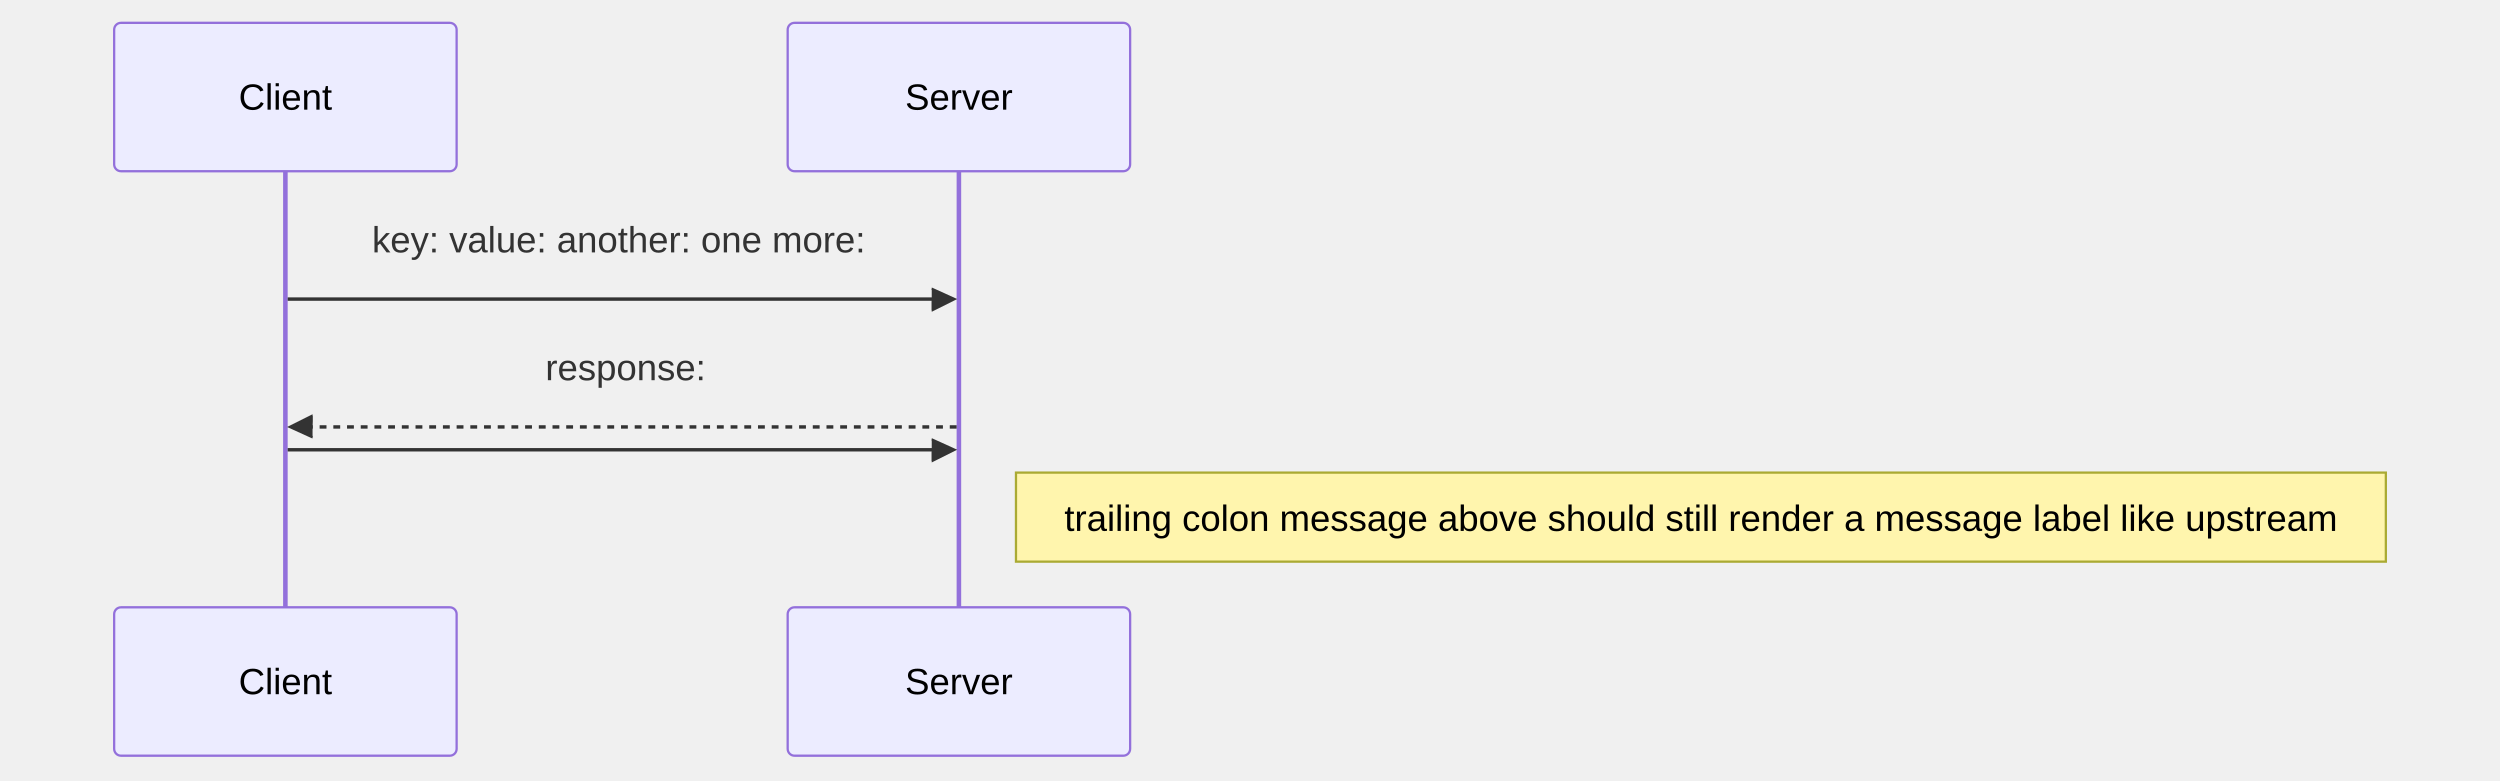
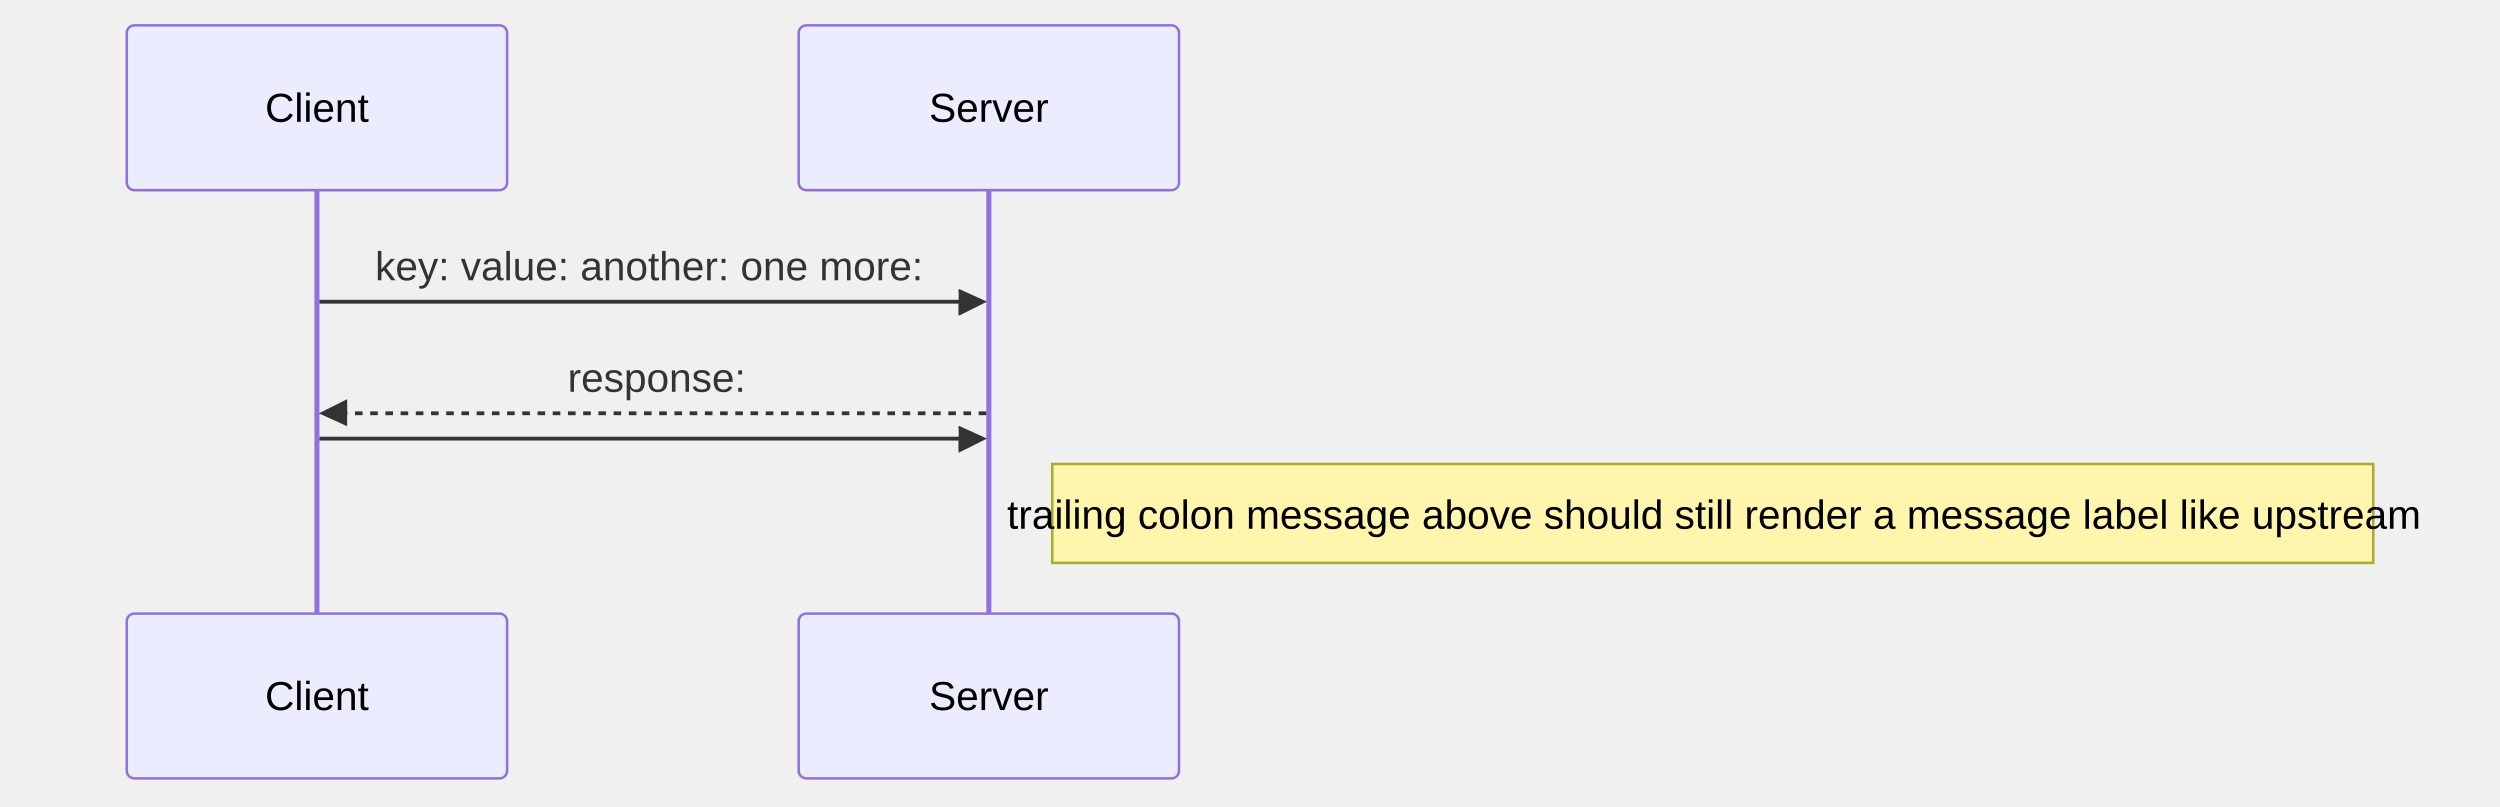
- <svg xmlns="http://www.w3.org/2000/svg" id="stress_message_text_with_colons_039" width="100%" style="max-width: 1095px; background-color: white;" viewBox="-50 -10 1095 342" role="graphics-document document" aria-roledescription="sequence">
+ <svg xmlns="http://www.w3.org/2000/svg" id="stress_message_text_with_colons_039" width="100%" style="max-width: 986px; background-color: white;" viewBox="-50 -10 986 318" role="graphics-document document" aria-roledescription="sequence">
  <g>
-     <rect x="295" y="256" fill="#eaeaea" stroke="#666" width="150" height="65" name="S" rx="3" ry="3" class="actor actor-bottom" />
-     <text x="370" y="288.5" dominant-baseline="central" alignment-baseline="central" class="actor actor-box" style="text-anchor: middle; font-size: 16px; font-weight: 400;">
-       <tspan x="370" dy="0">Server</tspan>
+     <rect x="265" y="232" fill="#eaeaea" stroke="#666" width="150" height="65" name="S" rx="3" ry="3" class="actor actor-bottom" />
+     <text x="340" y="264.5" dominant-baseline="central" alignment-baseline="central" class="actor actor-box" style="text-anchor: middle; font-size: 16px; font-weight: 400;">
+       <tspan x="340" dy="0">Server</tspan>
    </text>
  </g>
  <g>
-     <rect x="0" y="256" fill="#eaeaea" stroke="#666" width="150" height="65" name="C" rx="3" ry="3" class="actor actor-bottom" />
-     <text x="75" y="288.5" dominant-baseline="central" alignment-baseline="central" class="actor actor-box" style="text-anchor: middle; font-size: 16px; font-weight: 400;">
+     <rect x="0" y="232" fill="#eaeaea" stroke="#666" width="150" height="65" name="C" rx="3" ry="3" class="actor actor-bottom" />
+     <text x="75" y="264.5" dominant-baseline="central" alignment-baseline="central" class="actor actor-box" style="text-anchor: middle; font-size: 16px; font-weight: 400;">
      <tspan x="75" dy="0">Client</tspan>
    </text>
  </g>
  <g>
-     <line id="actor1" x1="370" y1="65" x2="370" y2="256" class="actor-line 200" stroke-width="0.5px" stroke="#999" name="S" data-et="life-line" data-id="S" />
+     <line id="actor1" x1="340" y1="65" x2="340" y2="232" class="actor-line 200" stroke-width="0.5px" stroke="#999" name="S" data-et="life-line" data-id="S" />
    <g id="root-1" data-et="participant" data-type="participant" data-id="S">
-       <rect x="295" y="0" fill="#eaeaea" stroke="#666" width="150" height="65" name="S" rx="3" ry="3" class="actor actor-top" />
-       <text x="370" y="32.5" dominant-baseline="central" alignment-baseline="central" class="actor actor-box" style="text-anchor: middle; font-size: 16px; font-weight: 400;">
-         <tspan x="370" dy="0">Server</tspan>
+       <rect x="265" y="0" fill="#eaeaea" stroke="#666" width="150" height="65" name="S" rx="3" ry="3" class="actor actor-top" />
+       <text x="340" y="32.5" dominant-baseline="central" alignment-baseline="central" class="actor actor-box" style="text-anchor: middle; font-size: 16px; font-weight: 400;">
+         <tspan x="340" dy="0">Server</tspan>
      </text>
    </g>
  </g>
  <g>
-     <line id="actor0" x1="75" y1="65" x2="75" y2="256" class="actor-line 200" stroke-width="0.5px" stroke="#999" name="C" data-et="life-line" data-id="C" />
+     <line id="actor0" x1="75" y1="65" x2="75" y2="232" class="actor-line 200" stroke-width="0.5px" stroke="#999" name="C" data-et="life-line" data-id="C" />
    <g id="root-0" data-et="participant" data-type="participant" data-id="C">
      <rect x="0" y="0" fill="#eaeaea" stroke="#666" width="150" height="65" name="C" rx="3" ry="3" class="actor actor-top" />
      <text x="75" y="32.5" dominant-baseline="central" alignment-baseline="central" class="actor actor-box" style="text-anchor: middle; font-size: 16px; font-weight: 400;">
        <tspan x="75" dy="0">Client</tspan>
      </text>
    </g>
  </g>
  <style>#stress_message_text_with_colons_039{font-family:"trebuchet ms",verdana,arial,sans-serif;font-size:16px;fill:#333;}@keyframes edge-animation-frame{from{stroke-dashoffset:0;}}@keyframes dash{to{stroke-dashoffset:0;}}#stress_message_text_with_colons_039 .edge-animation-slow{stroke-dasharray:9,5!important;stroke-dashoffset:900;animation:dash 50s linear infinite;stroke-linecap:round;}#stress_message_text_with_colons_039 .edge-animation-fast{stroke-dasharray:9,5!important;stroke-dashoffset:900;animation:dash 20s linear infinite;stroke-linecap:round;}#stress_message_text_with_colons_039 .error-icon{fill:#552222;}#stress_message_text_with_colons_039 .error-text{fill:#552222;stroke:#552222;}#stress_message_text_with_colons_039 .edge-thickness-normal{stroke-width:1px;}#stress_message_text_with_colons_039 .edge-thickness-thick{stroke-width:3.5px;}#stress_message_text_with_colons_039 .edge-pattern-solid{stroke-dasharray:0;}#stress_message_text_with_colons_039 .edge-thickness-invisible{stroke-width:0;fill:none;}#stress_message_text_with_colons_039 .edge-pattern-dashed{stroke-dasharray:3;}#stress_message_text_with_colons_039 .edge-pattern-dotted{stroke-dasharray:2;}#stress_message_text_with_colons_039 .marker{fill:#333333;stroke:#333333;}#stress_message_text_with_colons_039 .marker.cross{stroke:#333333;}#stress_message_text_with_colons_039 svg{font-family:"trebuchet ms",verdana,arial,sans-serif;font-size:16px;}#stress_message_text_with_colons_039 p{margin:0;}#stress_message_text_with_colons_039 .actor{stroke:#9370DB;fill:#ECECFF;stroke-width:1;}#stress_message_text_with_colons_039 rect.actor.outer-path[data-look="neo"]{filter:drop-shadow(1px 2px 2px rgba(185, 185, 185, 1));}#stress_message_text_with_colons_039 rect.note[data-look="neo"]{stroke:#aaaa33;fill:#fff5ad;filter:drop-shadow(1px 2px 2px rgba(185, 185, 185, 1));}#stress_message_text_with_colons_039 text.actor&gt;tspan{fill:black;stroke:none;}#stress_message_text_with_colons_039 .actor-line{stroke:#9370DB;}#stress_message_text_with_colons_039 .innerArc{stroke-width:1.5;stroke-dasharray:none;}#stress_message_text_with_colons_039 .messageLine0{stroke-width:1.5;stroke-dasharray:none;stroke:#333;}#stress_message_text_with_colons_039 .messageLine1{stroke-width:1.5;stroke-dasharray:2,2;stroke:#333;}#stress_message_text_with_colons_039 [id$="-arrowhead"] path{fill:#333;stroke:#333;}#stress_message_text_with_colons_039 .sequenceNumber{fill:white;}#stress_message_text_with_colons_039 [id$="-sequencenumber"]{fill:#333;}#stress_message_text_with_colons_039 [id$="-crosshead"] path{fill:#333;stroke:#333;}#stress_message_text_with_colons_039 .messageText{fill:#333;stroke:none;}#stress_message_text_with_colons_039 .labelBox{stroke:#9370DB;fill:#ECECFF;filter:none;}#stress_message_text_with_colons_039 .labelText,#stress_message_text_with_colons_039 .labelText&gt;tspan{fill:black;stroke:none;}#stress_message_text_with_colons_039 .loopText,#stress_message_text_with_colons_039 .loopText&gt;tspan{fill:black;stroke:none;}#stress_message_text_with_colons_039 .sectionTitle,#stress_message_text_with_colons_039 .sectionTitle&gt;tspan{fill:black;stroke:none;}#stress_message_text_with_colons_039 .loopLine{stroke-width:2px;stroke-dasharray:2,2;stroke:#9370DB;fill:#9370DB;}#stress_message_text_with_colons_039 .note{stroke:#aaaa33;fill:#fff5ad;}#stress_message_text_with_colons_039 .noteText,#stress_message_text_with_colons_039 .noteText&gt;tspan{fill:black;stroke:none;font-weight:normal;}#stress_message_text_with_colons_039 .activation0{fill:#f4f4f4;stroke:#666;}#stress_message_text_with_colons_039 .activation1{fill:#f4f4f4;stroke:#666;}#stress_message_text_with_colons_039 .activation2{fill:#f4f4f4;stroke:#666;}#stress_message_text_with_colons_039 .actorPopupMenu{position:absolute;}#stress_message_text_with_colons_039 .actorPopupMenuPanel{position:absolute;fill:#ECECFF;box-shadow:0px 8px 16px 0px rgba(0,0,0,0.2);filter:drop-shadow(3px 5px 2px rgb(0 0 0 / 0.4));}#stress_message_text_with_colons_039 .actor-man circle,#stress_message_text_with_colons_039 line{fill:#ECECFF;stroke-width:2px;}#stress_message_text_with_colons_039 g rect.rect{filter:drop-shadow(1px 2px 2px rgba(185, 185, 185, 1));stroke:#9370DB;}#stress_message_text_with_colons_039 .node .neo-node{stroke:#9370DB;}#stress_message_text_with_colons_039 [data-look="neo"].node rect,#stress_message_text_with_colons_039 [data-look="neo"].cluster rect,#stress_message_text_with_colons_039 [data-look="neo"].node polygon{stroke:#9370DB;filter:drop-shadow(1px 2px 2px rgba(185, 185, 185, 1));}#stress_message_text_with_colons_039 [data-look="neo"].swimlane.cluster rect{filter:none;}#stress_message_text_with_colons_039 [data-look="neo"].node path{stroke:#9370DB;stroke-width:1px;}#stress_message_text_with_colons_039 [data-look="neo"].node .outer-path{filter:drop-shadow(1px 2px 2px rgba(185, 185, 185, 1));}#stress_message_text_with_colons_039 [data-look="neo"].node .neo-line path{stroke:#9370DB;filter:none;}#stress_message_text_with_colons_039 [data-look="neo"].node circle{stroke:#9370DB;filter:drop-shadow(1px 2px 2px rgba(185, 185, 185, 1));}#stress_message_text_with_colons_039 [data-look="neo"].node circle .state-start{fill:#000000;}#stress_message_text_with_colons_039 [data-look="neo"].icon-shape .icon{fill:#9370DB;filter:drop-shadow(1px 2px 2px rgba(185, 185, 185, 1));}#stress_message_text_with_colons_039 [data-look="neo"].icon-shape .icon-neo path{stroke:#9370DB;filter:drop-shadow(1px 2px 2px rgba(185, 185, 185, 1));}#stress_message_text_with_colons_039 :root{--mermaid-font-family:"trebuchet ms",verdana,arial,sans-serif;}</style>
  <g />
  <defs>
    <symbol id="stress_message_text_with_colons_039-computer" width="24" height="24">
      <path transform="scale(.5)" d="M2 2v13h20v-13h-20zm18 11h-16v-9h16v9zm-10.228 6l.466-1h3.524l.467 1h-4.457zm14.228 3h-24l2-6h2.104l-1.33 4h18.45l-1.297-4h2.073l2 6zm-5-10h-14v-7h14v7z" />
    </symbol>
  </defs>
  <defs>
    <symbol id="stress_message_text_with_colons_039-database" fill-rule="evenodd" clip-rule="evenodd">
      <path transform="scale(.5)" d="M12.258.001l.256.004.255.005.253.008.251.01.249.012.247.015.246.016.242.019.241.02.239.023.236.024.233.027.231.028.229.031.225.032.223.034.22.036.217.038.214.04.211.041.208.043.205.045.201.046.198.048.194.05.191.051.187.053.183.054.18.056.175.057.172.059.168.06.163.061.16.063.155.064.15.066.074.033.073.033.071.034.07.034.069.035.068.035.067.035.066.035.064.036.064.036.062.036.06.036.06.037.058.037.058.037.055.038.055.038.053.038.052.038.051.039.05.039.048.039.047.039.045.04.044.04.043.04.041.04.04.041.039.041.037.041.036.041.034.041.033.042.032.042.03.042.029.042.027.042.026.043.024.043.023.043.021.043.02.043.018.044.017.043.015.044.013.044.012.044.011.045.009.044.007.045.006.045.004.045.002.045.001.045v17l-.001.045-.002.045-.004.045-.006.045-.007.045-.009.044-.011.045-.012.044-.013.044-.015.044-.017.043-.018.044-.02.043-.021.043-.023.043-.024.043-.026.043-.027.042-.029.042-.03.042-.032.042-.033.042-.034.041-.036.041-.037.041-.039.041-.04.041-.041.04-.043.04-.044.04-.045.04-.047.039-.048.039-.05.039-.051.039-.052.038-.053.038-.055.038-.055.038-.058.037-.058.037-.06.037-.06.036-.062.036-.064.036-.064.036-.066.035-.067.035-.068.035-.069.035-.07.034-.071.034-.073.033-.074.033-.15.066-.155.064-.16.063-.163.061-.168.06-.172.059-.175.057-.18.056-.183.054-.187.053-.191.051-.194.05-.198.048-.201.046-.205.045-.208.043-.211.041-.214.04-.217.038-.22.036-.223.034-.225.032-.229.031-.231.028-.233.027-.236.024-.239.023-.241.02-.242.019-.246.016-.247.015-.249.012-.251.01-.253.008-.255.005-.256.004-.258.001-.258-.001-.256-.004-.255-.005-.253-.008-.251-.01-.249-.012-.247-.015-.245-.016-.243-.019-.241-.02-.238-.023-.236-.024-.234-.027-.231-.028-.228-.031-.226-.032-.223-.034-.22-.036-.217-.038-.214-.04-.211-.041-.208-.043-.204-.045-.201-.046-.198-.048-.195-.05-.19-.051-.187-.053-.184-.054-.179-.056-.176-.057-.172-.059-.167-.06-.164-.061-.159-.063-.155-.064-.151-.066-.074-.033-.072-.033-.072-.034-.07-.034-.069-.035-.068-.035-.067-.035-.066-.035-.064-.036-.063-.036-.062-.036-.061-.036-.06-.037-.058-.037-.057-.037-.056-.038-.055-.038-.053-.038-.052-.038-.051-.039-.049-.039-.049-.039-.046-.039-.046-.04-.044-.04-.043-.04-.041-.04-.04-.041-.039-.041-.037-.041-.036-.041-.034-.041-.033-.042-.032-.042-.03-.042-.029-.042-.027-.042-.026-.043-.024-.043-.023-.043-.021-.043-.02-.043-.018-.044-.017-.043-.015-.044-.013-.044-.012-.044-.011-.045-.009-.044-.007-.045-.006-.045-.004-.045-.002-.045-.001-.045v-17l.001-.045.002-.045.004-.045.006-.045.007-.045.009-.044.011-.045.012-.044.013-.044.015-.044.017-.043.018-.044.02-.043.021-.043.023-.043.024-.043.026-.043.027-.042.029-.042.03-.042.032-.042.033-.042.034-.041.036-.041.037-.041.039-.041.04-.041.041-.04.043-.04.044-.04.046-.04.046-.039.049-.039.049-.039.051-.039.052-.038.053-.038.055-.038.056-.038.057-.037.058-.037.06-.037.061-.036.062-.036.063-.036.064-.036.066-.035.067-.035.068-.035.069-.035.07-.034.072-.034.072-.033.074-.033.151-.066.155-.064.159-.063.164-.061.167-.06.172-.059.176-.057.179-.056.184-.054.187-.053.19-.051.195-.05.198-.048.201-.046.204-.045.208-.043.211-.041.214-.04.217-.038.22-.036.223-.034.226-.032.228-.031.231-.028.234-.027.236-.024.238-.023.241-.02.243-.019.245-.016.247-.015.249-.012.251-.01.253-.008.255-.005.256-.004.258-.001.258.001zm-9.258 20.499v.01l.001.021.003.021.004.022.005.021.006.022.007.022.009.023.01.022.011.023.012.023.013.023.015.023.016.024.017.023.018.024.019.024.021.024.022.025.023.024.024.025.052.049.056.05.061.051.066.051.07.051.075.051.079.052.084.052.088.052.092.052.097.052.102.051.105.052.11.052.114.051.119.051.123.051.127.05.131.05.135.05.139.048.144.049.147.047.152.047.155.047.16.045.163.045.167.043.171.043.176.041.178.041.183.039.187.039.19.037.194.035.197.035.202.033.204.031.209.03.212.029.216.027.219.025.222.024.226.021.23.02.233.018.236.016.24.015.243.012.246.01.249.008.253.005.256.004.259.001.26-.001.257-.004.254-.005.25-.008.247-.011.244-.012.241-.014.237-.016.233-.018.231-.021.226-.021.224-.024.22-.026.216-.027.212-.028.21-.031.205-.031.202-.034.198-.034.194-.036.191-.037.187-.039.183-.04.179-.04.175-.042.172-.043.168-.044.163-.045.16-.046.155-.046.152-.047.148-.048.143-.049.139-.049.136-.05.131-.05.126-.05.123-.051.118-.052.114-.051.11-.052.106-.052.101-.052.096-.052.092-.052.088-.053.083-.051.079-.052.074-.052.07-.051.065-.051.06-.051.056-.05.051-.05.023-.024.023-.025.021-.024.02-.024.019-.024.018-.024.017-.024.015-.023.014-.024.013-.023.012-.023.01-.023.01-.022.008-.022.006-.022.006-.022.004-.022.004-.021.001-.021.001-.021v-4.127l-.077.055-.08.053-.083.054-.085.053-.087.052-.09.052-.093.051-.095.05-.097.05-.1.049-.102.049-.105.048-.106.047-.109.047-.111.046-.114.045-.115.045-.118.044-.12.043-.122.042-.124.042-.126.041-.128.04-.13.04-.132.038-.134.038-.135.037-.138.037-.139.035-.142.035-.143.034-.144.033-.147.032-.148.031-.15.03-.151.03-.153.029-.154.027-.156.027-.158.026-.159.025-.161.024-.162.023-.163.022-.165.021-.166.02-.167.019-.169.018-.169.017-.171.016-.173.015-.173.014-.175.013-.175.012-.177.011-.178.01-.179.008-.179.008-.181.006-.182.005-.182.004-.184.003-.184.002h-.37l-.184-.002-.184-.003-.182-.004-.182-.005-.181-.006-.179-.008-.179-.008-.178-.01-.176-.011-.176-.012-.175-.013-.173-.014-.172-.015-.171-.016-.17-.017-.169-.018-.167-.019-.166-.02-.165-.021-.163-.022-.162-.023-.161-.024-.159-.025-.157-.026-.156-.027-.155-.027-.153-.029-.151-.03-.15-.03-.148-.031-.146-.032-.145-.033-.143-.034-.141-.035-.14-.035-.137-.037-.136-.037-.134-.038-.132-.038-.13-.04-.128-.04-.126-.041-.124-.042-.122-.042-.12-.044-.117-.043-.116-.045-.113-.045-.112-.046-.109-.047-.106-.047-.105-.048-.102-.049-.1-.049-.097-.05-.095-.05-.093-.052-.09-.051-.087-.052-.085-.053-.083-.054-.08-.054-.077-.054v4.127zm0-5.654v.011l.001.021.003.021.004.021.005.022.006.022.007.022.009.022.01.022.011.023.012.023.013.023.015.024.016.023.017.024.018.024.019.024.021.024.022.024.023.025.024.024.052.05.056.05.061.05.066.051.07.051.075.052.079.051.084.052.088.052.092.052.097.052.102.052.105.052.11.051.114.051.119.052.123.05.127.051.131.05.135.049.139.049.144.048.147.048.152.047.155.046.16.045.163.045.167.044.171.042.176.042.178.04.183.04.187.038.19.037.194.036.197.034.202.033.204.032.209.03.212.028.216.027.219.025.222.024.226.022.23.02.233.018.236.016.24.014.243.012.246.01.249.008.253.006.256.003.259.001.26-.001.257-.003.254-.006.25-.008.247-.01.244-.012.241-.015.237-.016.233-.018.231-.02.226-.022.224-.024.22-.025.216-.027.212-.029.21-.03.205-.032.202-.033.198-.035.194-.036.191-.037.187-.039.183-.039.179-.041.175-.042.172-.043.168-.044.163-.045.16-.045.155-.047.152-.047.148-.048.143-.048.139-.05.136-.049.131-.05.126-.051.123-.051.118-.051.114-.052.11-.052.106-.052.101-.052.096-.052.092-.052.088-.052.083-.052.079-.052.074-.051.07-.052.065-.051.06-.05.056-.051.051-.049.023-.025.023-.024.021-.025.02-.024.019-.024.018-.024.017-.024.015-.023.014-.023.013-.024.012-.022.01-.023.01-.023.008-.022.006-.022.006-.022.004-.021.004-.022.001-.021.001-.021v-4.139l-.077.054-.08.054-.083.054-.085.052-.087.053-.09.051-.093.051-.095.051-.097.05-.1.049-.102.049-.105.048-.106.047-.109.047-.111.046-.114.045-.115.044-.118.044-.12.044-.122.042-.124.042-.126.041-.128.04-.13.039-.132.039-.134.038-.135.037-.138.036-.139.036-.142.035-.143.033-.144.033-.147.033-.148.031-.15.03-.151.03-.153.028-.154.028-.156.027-.158.026-.159.025-.161.024-.162.023-.163.022-.165.021-.166.02-.167.019-.169.018-.169.017-.171.016-.173.015-.173.014-.175.013-.175.012-.177.011-.178.009-.179.009-.179.007-.181.007-.182.005-.182.004-.184.003-.184.002h-.37l-.184-.002-.184-.003-.182-.004-.182-.005-.181-.007-.179-.007-.179-.009-.178-.009-.176-.011-.176-.012-.175-.013-.173-.014-.172-.015-.171-.016-.17-.017-.169-.018-.167-.019-.166-.02-.165-.021-.163-.022-.162-.023-.161-.024-.159-.025-.157-.026-.156-.027-.155-.028-.153-.028-.151-.03-.15-.03-.148-.031-.146-.033-.145-.033-.143-.033-.141-.035-.14-.036-.137-.036-.136-.037-.134-.038-.132-.039-.13-.039-.128-.04-.126-.041-.124-.042-.122-.043-.12-.043-.117-.044-.116-.044-.113-.046-.112-.046-.109-.046-.106-.047-.105-.048-.102-.049-.1-.049-.097-.05-.095-.051-.093-.051-.09-.051-.087-.053-.085-.052-.083-.054-.08-.054-.077-.054v4.139zm0-5.666v.011l.001.02.003.022.004.021.005.022.006.021.007.022.009.023.01.022.011.023.012.023.013.023.015.023.016.024.017.024.018.023.019.024.021.025.022.024.023.024.024.025.052.05.056.05.061.05.066.051.07.051.075.052.079.051.084.052.088.052.092.052.097.052.102.052.105.051.11.052.114.051.119.051.123.051.127.05.131.05.135.05.139.049.144.048.147.048.152.047.155.046.16.045.163.045.167.043.171.043.176.042.178.04.183.04.187.038.19.037.194.036.197.034.202.033.204.032.209.03.212.028.216.027.219.025.222.024.226.021.23.02.233.018.236.017.24.014.243.012.246.01.249.008.253.006.256.003.259.001.26-.001.257-.003.254-.006.25-.008.247-.01.244-.013.241-.014.237-.016.233-.018.231-.02.226-.022.224-.024.22-.025.216-.027.212-.029.21-.03.205-.032.202-.033.198-.035.194-.036.191-.037.187-.039.183-.039.179-.041.175-.042.172-.043.168-.044.163-.045.16-.045.155-.047.152-.047.148-.048.143-.049.139-.049.136-.049.131-.051.126-.05.123-.051.118-.052.114-.051.11-.052.106-.052.101-.052.096-.052.092-.052.088-.052.083-.052.079-.052.074-.052.07-.051.065-.051.06-.051.056-.05.051-.049.023-.025.023-.025.021-.024.02-.024.019-.024.018-.024.017-.024.015-.023.014-.024.013-.023.012-.023.01-.022.01-.023.008-.022.006-.022.006-.022.004-.022.004-.021.001-.021.001-.021v-4.153l-.077.054-.08.054-.083.053-.085.053-.087.053-.09.051-.093.051-.095.051-.097.05-.1.049-.102.048-.105.048-.106.048-.109.046-.111.046-.114.046-.115.044-.118.044-.12.043-.122.043-.124.042-.126.041-.128.04-.13.039-.132.039-.134.038-.135.037-.138.036-.139.036-.142.034-.143.034-.144.033-.147.032-.148.032-.15.03-.151.03-.153.028-.154.028-.156.027-.158.026-.159.024-.161.024-.162.023-.163.023-.165.021-.166.02-.167.019-.169.018-.169.017-.171.016-.173.015-.173.014-.175.013-.175.012-.177.01-.178.01-.179.009-.179.007-.181.006-.182.006-.182.004-.184.003-.184.001-.185.001-.185-.001-.184-.001-.184-.003-.182-.004-.182-.006-.181-.006-.179-.007-.179-.009-.178-.01-.176-.01-.176-.012-.175-.013-.173-.014-.172-.015-.171-.016-.17-.017-.169-.018-.167-.019-.166-.02-.165-.021-.163-.023-.162-.023-.161-.024-.159-.024-.157-.026-.156-.027-.155-.028-.153-.028-.151-.03-.15-.03-.148-.032-.146-.032-.145-.033-.143-.034-.141-.034-.14-.036-.137-.036-.136-.037-.134-.038-.132-.039-.13-.039-.128-.041-.126-.041-.124-.041-.122-.043-.12-.043-.117-.044-.116-.044-.113-.046-.112-.046-.109-.046-.106-.048-.105-.048-.102-.048-.1-.05-.097-.049-.095-.051-.093-.051-.09-.052-.087-.052-.085-.053-.083-.053-.08-.054-.077-.054v4.153zm8.74-8.179l-.257.004-.254.005-.25.008-.247.011-.244.012-.241.014-.237.016-.233.018-.231.021-.226.022-.224.023-.22.026-.216.027-.212.028-.21.031-.205.032-.202.033-.198.034-.194.036-.191.038-.187.038-.183.04-.179.041-.175.042-.172.043-.168.043-.163.045-.16.046-.155.046-.152.048-.148.048-.143.048-.139.049-.136.05-.131.05-.126.051-.123.051-.118.051-.114.052-.11.052-.106.052-.101.052-.096.052-.092.052-.088.052-.083.052-.079.052-.074.051-.07.052-.065.051-.06.05-.056.05-.051.05-.023.025-.023.024-.021.024-.02.025-.019.024-.018.024-.017.023-.015.024-.014.023-.013.023-.012.023-.01.023-.01.022-.008.022-.006.023-.006.021-.004.022-.004.021-.001.021-.001.021.001.021.001.021.004.021.004.022.006.021.006.023.008.022.01.022.01.023.012.023.013.023.014.023.015.024.017.023.018.024.019.024.02.025.021.024.023.024.023.025.051.05.056.05.06.05.065.051.07.052.074.051.079.052.083.052.088.052.092.052.096.052.101.052.106.052.11.052.114.052.118.051.123.051.126.051.131.05.136.05.139.049.143.048.148.048.152.048.155.046.16.046.163.045.168.043.172.043.175.042.179.041.183.04.187.038.191.038.194.036.198.034.202.033.205.032.21.031.212.028.216.027.22.026.224.023.226.022.231.021.233.018.237.016.241.014.244.012.247.011.25.008.254.005.257.004.26.001.26-.001.257-.004.254-.005.25-.008.247-.011.244-.012.241-.014.237-.016.233-.018.231-.021.226-.022.224-.023.22-.026.216-.027.212-.028.21-.031.205-.032.202-.033.198-.034.194-.036.191-.038.187-.038.183-.04.179-.041.175-.042.172-.043.168-.043.163-.045.16-.046.155-.046.152-.048.148-.048.143-.048.139-.049.136-.05.131-.05.126-.051.123-.051.118-.051.114-.052.11-.052.106-.052.101-.052.096-.052.092-.052.088-.052.083-.052.079-.052.074-.051.07-.052.065-.051.06-.05.056-.05.051-.05.023-.025.023-.024.021-.024.02-.025.019-.024.018-.024.017-.023.015-.024.014-.023.013-.023.012-.023.01-.023.01-.022.008-.022.006-.023.006-.021.004-.022.004-.021.001-.021.001-.021-.001-.021-.001-.021-.004-.021-.004-.022-.006-.021-.006-.023-.008-.022-.01-.022-.01-.023-.012-.023-.013-.023-.014-.023-.015-.024-.017-.023-.018-.024-.019-.024-.02-.025-.021-.024-.023-.024-.023-.025-.051-.05-.056-.05-.06-.05-.065-.051-.07-.052-.074-.051-.079-.052-.083-.052-.088-.052-.092-.052-.096-.052-.101-.052-.106-.052-.11-.052-.114-.052-.118-.051-.123-.051-.126-.051-.131-.05-.136-.05-.139-.049-.143-.048-.148-.048-.152-.048-.155-.046-.16-.046-.163-.045-.168-.043-.172-.043-.175-.042-.179-.041-.183-.04-.187-.038-.191-.038-.194-.036-.198-.034-.202-.033-.205-.032-.21-.031-.212-.028-.216-.027-.22-.026-.224-.023-.226-.022-.231-.021-.233-.018-.237-.016-.241-.014-.244-.012-.247-.011-.25-.008-.254-.005-.257-.004-.26-.001-.26.001z" />
    </symbol>
  </defs>
  <defs>
    <symbol id="stress_message_text_with_colons_039-clock" width="24" height="24">
      <path transform="scale(.5)" d="M12 2c5.514 0 10 4.486 10 10s-4.486 10-10 10-10-4.486-10-10 4.486-10 10-10zm0-2c-6.627 0-12 5.373-12 12s5.373 12 12 12 12-5.373 12-12-5.373-12-12-12zm5.848 12.459c.202.038.202.333.001.372-1.907.361-6.045 1.111-6.547 1.111-.719 0-1.301-.582-1.301-1.301 0-.512.77-5.447 1.125-7.445.034-.192.312-.181.343.014l.985 6.238 5.394 1.011z" />
    </symbol>
  </defs>
  <defs>
    <marker id="stress_message_text_with_colons_039-arrowhead" refX="7.9" refY="5" markerUnits="userSpaceOnUse" markerWidth="12" markerHeight="12" orient="auto-start-reverse">
      <path d="M -1 0 L 10 5 L 0 10 z" />
    </marker>
  </defs>
  <defs>
    <marker id="stress_message_text_with_colons_039-crosshead" markerWidth="15" markerHeight="8" orient="auto" refX="4" refY="4.5">
      <path fill="none" stroke="#000000" stroke-width="1pt" d="M 1,2 L 6,7 M 6,2 L 1,7" style="stroke-dasharray: 0, 0;" />
    </marker>
  </defs>
  <defs>
    <marker id="stress_message_text_with_colons_039-filled-head" refX="15.5" refY="7" markerWidth="20" markerHeight="28" orient="auto">
      <path d="M 18,7 L9,13 L14,7 L9,1 Z" />
    </marker>
  </defs>
  <defs>
    <marker id="stress_message_text_with_colons_039-sequencenumber" refX="15" refY="15" markerWidth="60" markerHeight="40" orient="auto">
      <circle cx="15" cy="15" r="6" />
    </marker>
  </defs>
  <defs>
    <marker id="stress_message_text_with_colons_039-solidTopArrowHead" refX="7.9" refY="7.25" markerUnits="userSpaceOnUse" markerWidth="12" markerHeight="12" orient="auto-start-reverse">
      <path d="M 0 0 L 10 8 L 0 8 z" />
    </marker>
  </defs>
  <defs>
    <marker id="stress_message_text_with_colons_039-solidBottomArrowHead" refX="7.9" refY="0.75" markerUnits="userSpaceOnUse" markerWidth="12" markerHeight="12" orient="auto-start-reverse">
      <path d="M 0 0 L 10 0 L 0 8 z" />
    </marker>
  </defs>
  <defs>
    <marker id="stress_message_text_with_colons_039-stickTopArrowHead" refX="7.5" refY="7" markerUnits="userSpaceOnUse" markerWidth="12" markerHeight="12" orient="auto-start-reverse">
      <path d="M 0 0 L 7 7" stroke="black" stroke-width="1.5" fill="none" />
    </marker>
  </defs>
  <defs>
    <marker id="stress_message_text_with_colons_039-stickBottomArrowHead" refX="7.5" refY="0" markerUnits="userSpaceOnUse" markerWidth="12" markerHeight="12" orient="auto-start-reverse">
      <path d="M 0 7 L 7 0" stroke="black" stroke-width="1.5" fill="none" />
    </marker>
  </defs>
  <g data-et="note" data-id="i3">
-     <rect x="395" y="197" fill="#EDF2AE" stroke="#666" width="600" height="39" class="note" />
-     <text x="695" y="202" text-anchor="middle" dominant-baseline="middle" alignment-baseline="middle" class="noteText" dy="1em" style="font-size: 16px; font-weight: 400;">
-       <tspan x="695">trailing colon message above should still render a message label like upstream</tspan>
+     <rect x="365" y="173" fill="#EDF2AE" stroke="#666" width="521" height="39" class="note" />
+     <text x="626" y="178" text-anchor="middle" dominant-baseline="middle" alignment-baseline="middle" class="noteText" dy="1em" style="font-size: 16px; font-weight: 400;">
+       <tspan x="626">trailing colon message above should still render a message label like upstream</tspan>
    </text>
  </g>
-   <text x="221" y="80" text-anchor="middle" dominant-baseline="middle" alignment-baseline="middle" class="messageText" dy="1em" style="font-size: 16px; font-weight: 400;">key: value: another: one more:</text>
-   <line x1="76" y1="121" x2="366" y2="121" class="messageLine0" data-et="message" data-id="i0" data-from="C" data-to="S" stroke-width="2" stroke="none" marker-end="url(#stress_message_text_with_colons_039-arrowhead)" style="fill: none;" />
-   <text x="224" y="136" text-anchor="middle" dominant-baseline="middle" alignment-baseline="middle" class="messageText" dy="1em" style="font-size: 16px; font-weight: 400;">response:</text>
-   <line x1="369" y1="177" x2="79" y2="177" class="messageLine1" data-et="message" data-id="i1" data-from="S" data-to="C" stroke-width="2" stroke="none" marker-end="url(#stress_message_text_with_colons_039-arrowhead)" style="stroke-dasharray: 3, 3; fill: none;" />
-   <text x="221" y="192" text-anchor="middle" dominant-baseline="middle" alignment-baseline="middle" class="messageText" dy="1em" style="font-size: 16px; font-weight: 400;">​</text>
-   <line x1="76" y1="187" x2="366" y2="187" class="messageLine0" data-et="message" data-id="i2" data-from="C" data-to="S" stroke-width="2" stroke="none" marker-end="url(#stress_message_text_with_colons_039-arrowhead)" style="fill: none;" />
+   <text x="206" y="80" text-anchor="middle" dominant-baseline="middle" alignment-baseline="middle" class="messageText" dy="1em" style="font-size: 16px; font-weight: 400;">key: value: another: one more:</text>
+   <line x1="76" y1="109" x2="336" y2="109" class="messageLine0" data-et="message" data-id="i0" data-from="C" data-to="S" stroke-width="2" stroke="none" marker-end="url(#stress_message_text_with_colons_039-arrowhead)" style="fill: none;" />
+   <text x="209" y="124" text-anchor="middle" dominant-baseline="middle" alignment-baseline="middle" class="messageText" dy="1em" style="font-size: 16px; font-weight: 400;">response:</text>
+   <line x1="339" y1="153" x2="79" y2="153" class="messageLine1" data-et="message" data-id="i1" data-from="S" data-to="C" stroke-width="2" stroke="none" marker-end="url(#stress_message_text_with_colons_039-arrowhead)" style="stroke-dasharray: 3, 3; fill: none;" />
+   <text x="206" y="168" text-anchor="middle" dominant-baseline="middle" alignment-baseline="middle" class="messageText" dy="1em" style="font-size: 16px; font-weight: 400;">​</text>
+   <line x1="76" y1="163" x2="336" y2="163" class="messageLine0" data-et="message" data-id="i2" data-from="C" data-to="S" stroke-width="2" stroke="none" marker-end="url(#stress_message_text_with_colons_039-arrowhead)" style="fill: none;" />
</svg>
